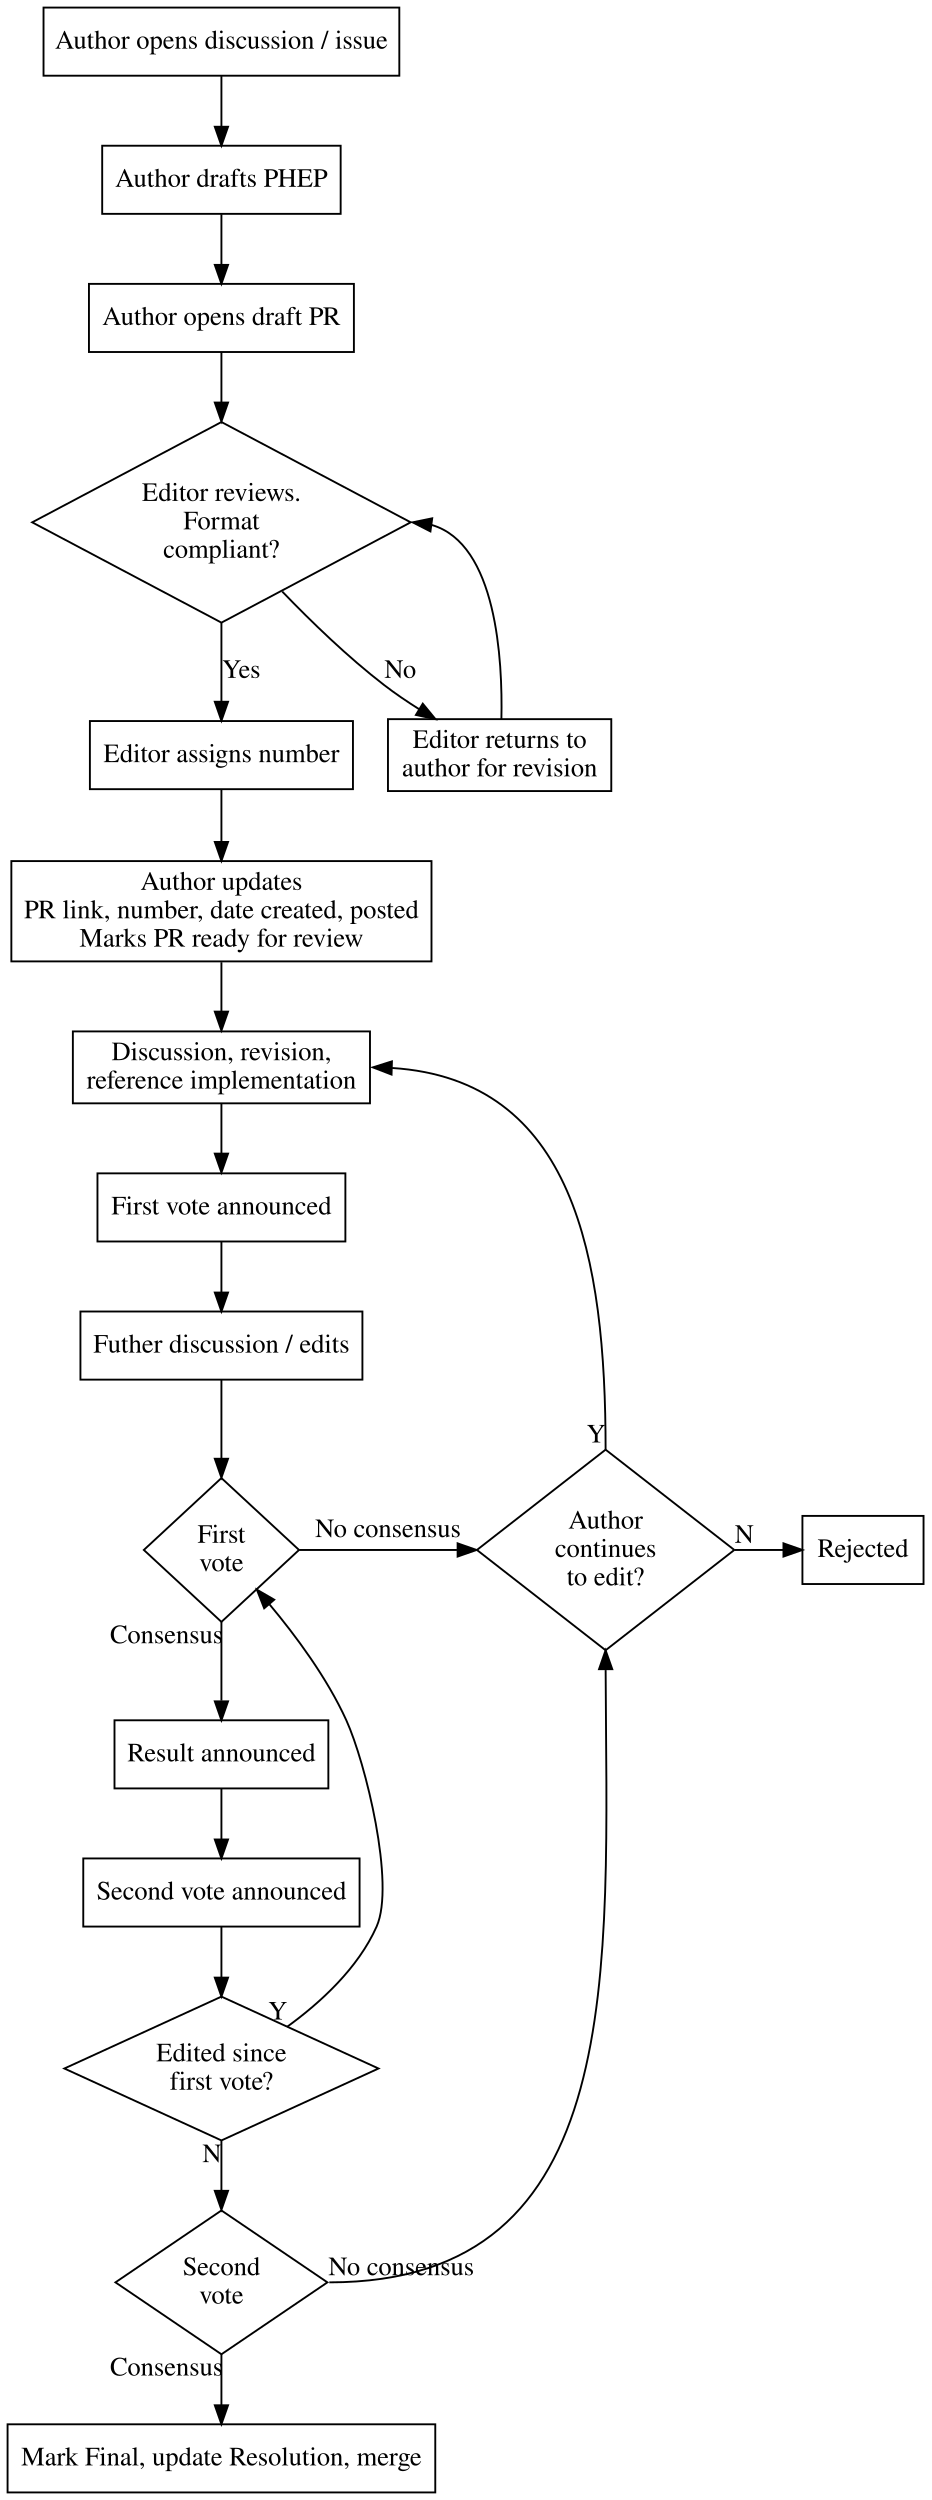
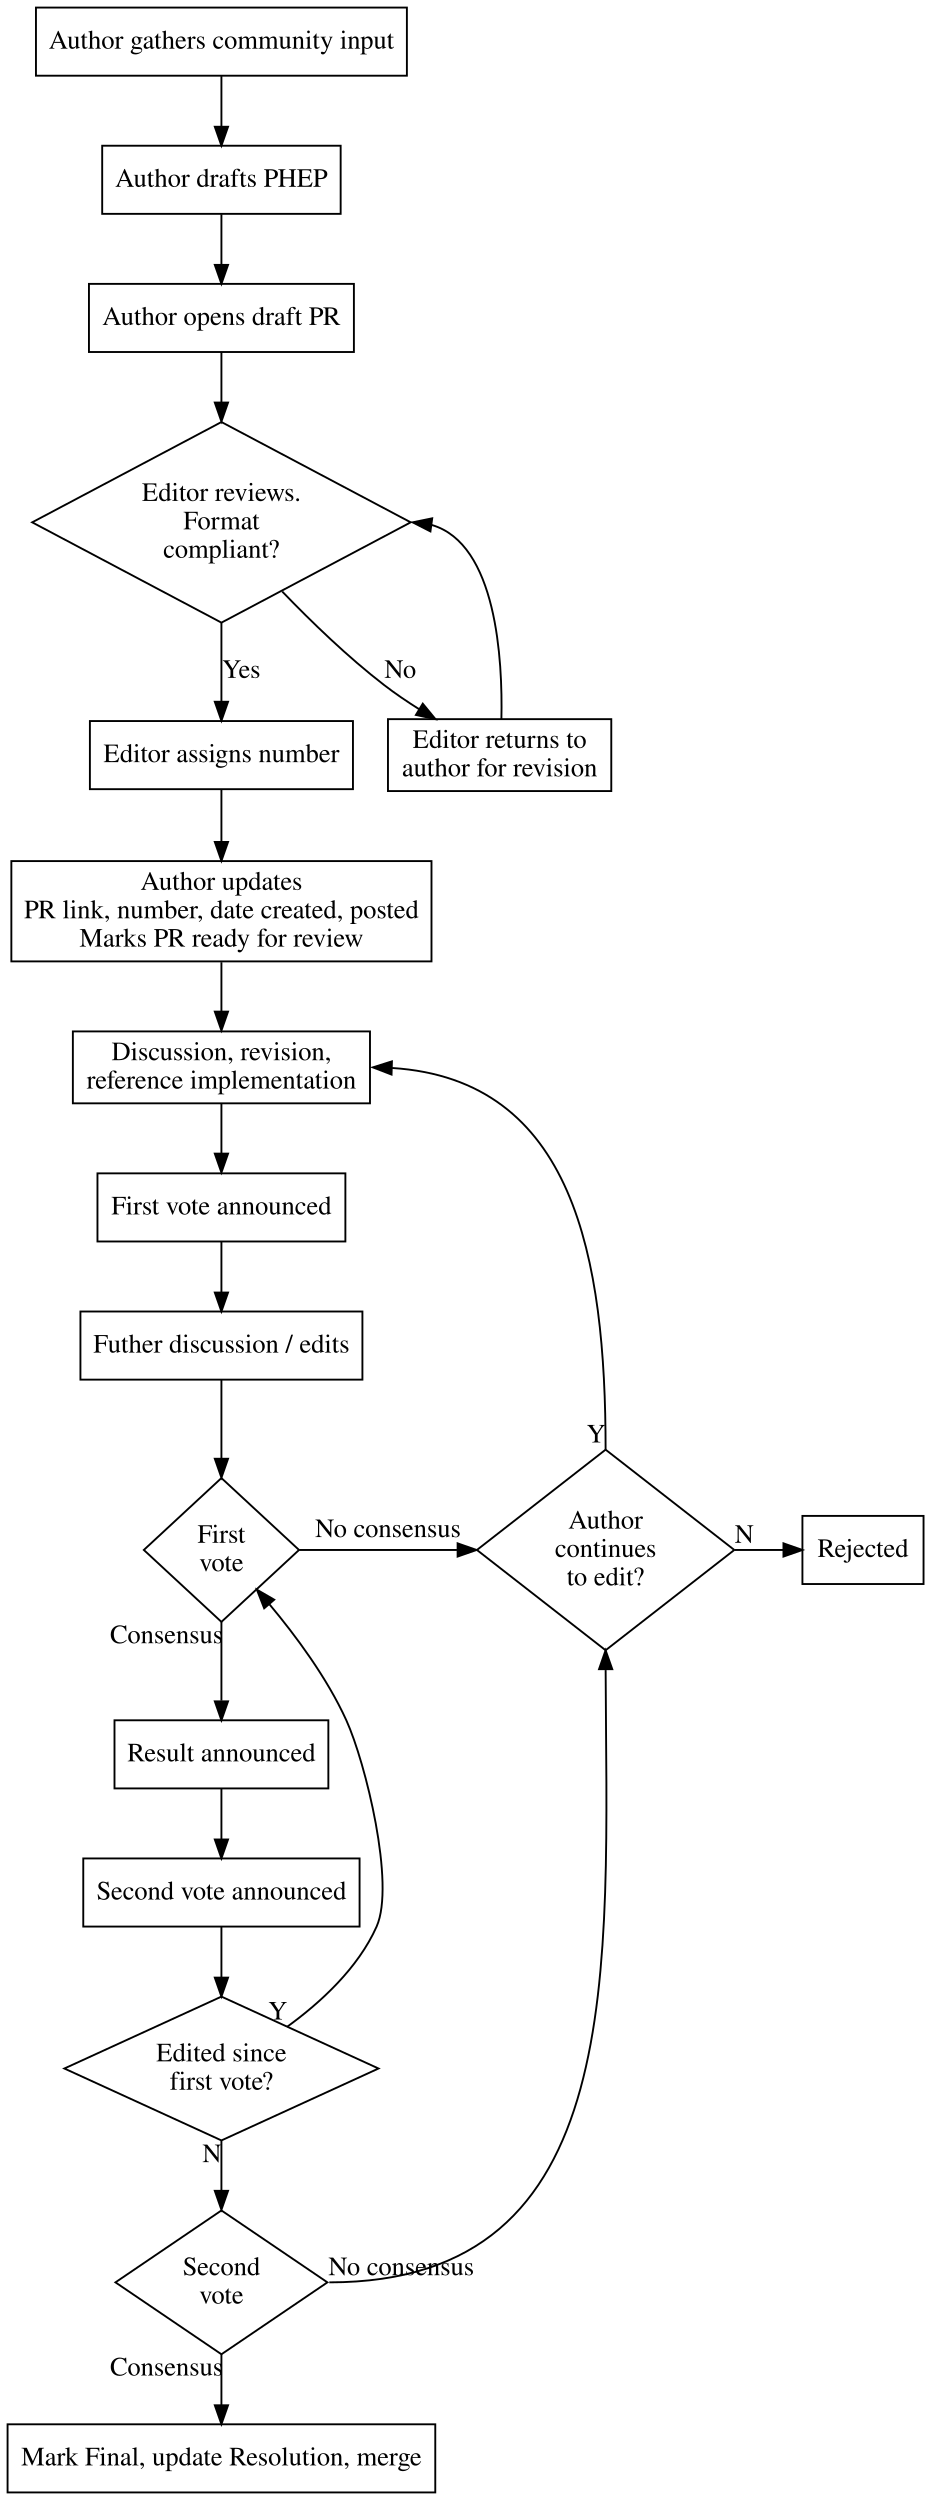
<svg xmlns="http://www.w3.org/2000/svg" width="492pt" height="1321pt" viewBox="0.00 0.00 492.00 1321.00">
  <g id="graph0" class="graph" transform="scale(1 1) rotate(0) translate(4 1317)">
    <g id="node1" class="node">
-       <polygon fill="none" stroke="black" points="207,-1313 19,-1313 19,-1277 207,-1277 207,-1313" />
-       <text text-anchor="middle" x="113" y="-1291.3" font-family="Times,serif" font-size="14.00">Author opens discussion / issue</text>
+       <polygon fill="none" stroke="black" points="211,-1313 15,-1313 15,-1277 211,-1277 211,-1313" />
+       <text text-anchor="middle" x="113" y="-1291.3" font-family="Times,serif" font-size="14.00">Author gathers community input</text>
    </g>
    <g id="node2" class="node">
      <polygon fill="none" stroke="black" points="176,-1240 50,-1240 50,-1204 176,-1204 176,-1240" />
      <text text-anchor="middle" x="113" y="-1218.3" font-family="Times,serif" font-size="14.00">Author drafts PHEP</text>
    </g>
    <g id="edge1" class="edge">
      <path fill="none" stroke="black" d="M113,-1276.81C113,-1268.79 113,-1259.05 113,-1250.07" />
      <polygon fill="black" stroke="black" points="116.5,-1250.03 113,-1240.03 109.5,-1250.03 116.5,-1250.03" />
    </g>
    <g id="node3" class="node">
      <polygon fill="none" stroke="black" points="183,-1167 43,-1167 43,-1131 183,-1131 183,-1167" />
      <text text-anchor="middle" x="113" y="-1145.3" font-family="Times,serif" font-size="14.00">Author opens draft PR</text>
    </g>
    <g id="edge2" class="edge">
      <path fill="none" stroke="black" d="M113,-1203.81C113,-1195.79 113,-1186.05 113,-1177.07" />
      <polygon fill="black" stroke="black" points="116.5,-1177.03 113,-1167.03 109.5,-1177.03 116.5,-1177.03" />
    </g>
    <g id="node4" class="node">
      <polygon fill="none" stroke="black" points="113,-1094 13,-1041 113,-988 213,-1041 113,-1094" />
      <text text-anchor="middle" x="113" y="-1052.3" font-family="Times,serif" font-size="14.00">Editor reviews.</text>
      <text text-anchor="middle" x="113" y="-1037.3" font-family="Times,serif" font-size="14.00">Format</text>
      <text text-anchor="middle" x="113" y="-1022.3" font-family="Times,serif" font-size="14.00">compliant?</text>
    </g>
    <g id="edge3" class="edge">
      <path fill="none" stroke="black" d="M113,-1130.97C113,-1123.5 113,-1114.22 113,-1104.51" />
      <polygon fill="black" stroke="black" points="116.5,-1104.28 113,-1094.28 109.5,-1104.28 116.5,-1104.28" />
    </g>
    <g id="node5" class="node">
      <polygon fill="none" stroke="black" points="182.5,-936 43.5,-936 43.5,-900 182.5,-900 182.5,-936" />
      <text text-anchor="middle" x="113" y="-914.3" font-family="Times,serif" font-size="14.00">Editor assigns number</text>
    </g>
    <g id="edge4" class="edge">
      <path fill="none" stroke="black" d="M113,-987.98C113,-973.62 113,-958.6 113,-946.26" />
      <polygon fill="black" stroke="black" points="116.5,-946.18 113,-936.18 109.5,-946.18 116.5,-946.18" />
      <text text-anchor="middle" x="123.5" y="-958.8" font-family="Times,serif" font-size="14.00">Yes</text>
    </g>
    <g id="node16" class="node">
      <polygon fill="none" stroke="black" points="319,-937 201,-937 201,-899 319,-899 319,-937" />
      <text text-anchor="middle" x="260" y="-921.8" font-family="Times,serif" font-size="14.00">Editor returns to</text>
      <text text-anchor="middle" x="260" y="-906.8" font-family="Times,serif" font-size="14.00">author for revision</text>
    </g>
    <g id="edge16" class="edge">
      <path fill="none" stroke="black" d="M145.12,-1004.45C160.58,-988.38 179.87,-969.73 199,-955 204.76,-950.56 211.11,-946.26 217.48,-942.25" />
      <polygon fill="black" stroke="black" points="219.39,-945.19 226.11,-937 215.75,-939.21 219.39,-945.19" />
      <text text-anchor="middle" x="207.5" y="-958.8" font-family="Times,serif" font-size="14.00">No</text>
    </g>
    <g id="node6" class="node">
      <polygon fill="none" stroke="black" points="224,-862 2,-862 2,-809 224,-809 224,-862" />
      <text text-anchor="middle" x="113" y="-846.8" font-family="Times,serif" font-size="14.00">Author updates</text>
      <text text-anchor="middle" x="113" y="-831.8" font-family="Times,serif" font-size="14.00">PR link, number, date created, posted</text>
      <text text-anchor="middle" x="113" y="-816.8" font-family="Times,serif" font-size="14.00">Marks PR ready for review</text>
    </g>
    <g id="edge5" class="edge">
      <path fill="none" stroke="black" d="M113,-899.93C113,-891.86 113,-881.91 113,-872.3" />
      <polygon fill="black" stroke="black" points="116.5,-872.12 113,-862.12 109.5,-872.12 116.5,-872.12" />
    </g>
    <g id="node7" class="node">
      <polygon fill="none" stroke="black" points="191.5,-772 34.5,-772 34.5,-734 191.5,-734 191.5,-772" />
      <text text-anchor="middle" x="113" y="-756.8" font-family="Times,serif" font-size="14.00">Discussion, revision,</text>
      <text text-anchor="middle" x="113" y="-741.8" font-family="Times,serif" font-size="14.00">reference implementation</text>
    </g>
    <g id="edge6" class="edge">
      <path fill="none" stroke="black" d="M113,-808.59C113,-800.31 113,-791.11 113,-782.65" />
      <polygon fill="black" stroke="black" points="116.5,-782.47 113,-772.47 109.5,-782.47 116.5,-782.47" />
    </g>
    <g id="node8" class="node">
      <polygon fill="none" stroke="black" points="178.5,-697 47.5,-697 47.5,-661 178.5,-661 178.5,-697" />
      <text text-anchor="middle" x="113" y="-675.3" font-family="Times,serif" font-size="14.00">First vote announced</text>
    </g>
    <g id="edge7" class="edge">
      <path fill="none" stroke="black" d="M113,-733.83C113,-725.89 113,-716.41 113,-707.63" />
      <polygon fill="black" stroke="black" points="116.5,-707.42 113,-697.42 109.5,-707.42 116.5,-707.42" />
    </g>
    <g id="node9" class="node">
      <polygon fill="none" stroke="black" points="187.5,-624 38.5,-624 38.5,-588 187.5,-588 187.5,-624" />
      <text text-anchor="middle" x="113" y="-602.3" font-family="Times,serif" font-size="14.00">Futher discussion / edits</text>
    </g>
    <g id="edge8" class="edge">
      <path fill="none" stroke="black" d="M113,-660.81C113,-652.79 113,-643.05 113,-634.07" />
      <polygon fill="black" stroke="black" points="116.5,-634.03 113,-624.03 109.5,-634.03 116.5,-634.03" />
    </g>
    <g id="node10" class="node">
      <polygon fill="none" stroke="black" points="113,-536 72,-498 113,-460 154,-498 113,-536" />
      <text text-anchor="middle" x="113" y="-501.8" font-family="Times,serif" font-size="14.00">First</text>
      <text text-anchor="middle" x="113" y="-486.8" font-family="Times,serif" font-size="14.00">vote</text>
    </g>
    <g id="edge9" class="edge">
      <path fill="none" stroke="black" d="M113,-587.97C113,-576.65 113,-561.19 113,-546.33" />
      <polygon fill="black" stroke="black" points="116.5,-546.2 113,-536.2 109.5,-546.2 116.5,-546.2" />
    </g>
    <g id="node17" class="node">
      <polygon fill="none" stroke="black" points="316,-551 248,-498 316,-445 384,-498 316,-551" />
      <text text-anchor="middle" x="316" y="-509.3" font-family="Times,serif" font-size="14.00">Author</text>
      <text text-anchor="middle" x="316" y="-494.3" font-family="Times,serif" font-size="14.00">continues</text>
      <text text-anchor="middle" x="316" y="-479.3" font-family="Times,serif" font-size="14.00">to edit?</text>
    </g>
    <g id="node18" class="node">
      <polygon fill="none" stroke="black" points="484,-516 420,-516 420,-480 484,-480 484,-516" />
      <text text-anchor="middle" x="452" y="-494.3" font-family="Times,serif" font-size="14.00">Rejected</text>
    </g>
    <g id="node11" class="node">
      <polygon fill="none" stroke="black" points="169.5,-408 56.5,-408 56.5,-372 169.5,-372 169.5,-408" />
      <text text-anchor="middle" x="113" y="-386.3" font-family="Times,serif" font-size="14.00">Result announced</text>
    </g>
    <g id="edge11" class="edge">
      <path fill="none" stroke="black" d="M113,-459.93C113,-446.26 113,-431.03 113,-418.37" />
      <polygon fill="black" stroke="black" points="116.5,-418.02 113,-408.02 109.5,-418.02 116.5,-418.02" />
      <text text-anchor="middle" x="84" y="-448.73" font-family="Times,serif" font-size="14.00">Consensus</text>
    </g>
    <g id="edge18" class="edge">
      <path fill="none" stroke="black" d="M154.08,-498C178.02,-498 209.01,-498 237.46,-498" />
      <polygon fill="black" stroke="black" points="237.8,-501.5 247.8,-498 237.8,-494.5 237.8,-501.5" />
      <text text-anchor="middle" x="201" y="-504.8" font-family="Times,serif" font-size="14.00">No consensus</text>
    </g>
    <g id="node13" class="node">
      <polygon fill="none" stroke="black" points="186,-335 40,-335 40,-299 186,-299 186,-335" />
      <text text-anchor="middle" x="113" y="-313.3" font-family="Times,serif" font-size="14.00">Second vote announced</text>
    </g>
    <g id="edge12" class="edge">
      <path fill="none" stroke="black" d="M113,-371.81C113,-363.79 113,-354.05 113,-345.07" />
      <polygon fill="black" stroke="black" points="116.5,-345.03 113,-335.03 109.5,-345.03 116.5,-345.03" />
    </g>
    <g id="node12" class="node">
      <polygon fill="none" stroke="black" points="113,-262 30,-224 113,-186 196,-224 113,-262" />
      <text text-anchor="middle" x="113" y="-227.8" font-family="Times,serif" font-size="14.00">Edited since</text>
      <text text-anchor="middle" x="113" y="-212.8" font-family="Times,serif" font-size="14.00">first vote?</text>
    </g>
    <g id="edge10" class="edge">
      <path fill="none" stroke="black" d="M147.79,-246.09C165.48,-258.94 185.26,-277.1 195,-299 204.95,-321.37 189.14,-385.72 179,-408 168.8,-430.42 152.29,-452.68 138.34,-469.33" />
      <polygon fill="black" stroke="black" points="135.59,-467.16 131.73,-477.03 140.9,-471.72 135.59,-467.16" />
      <text text-anchor="middle" x="142.79" y="-249.89" font-family="Times,serif" font-size="14.00">Y</text>
    </g>
    <g id="node14" class="node">
      <polygon fill="none" stroke="black" points="113,-149 57,-111 113,-73 169,-111 113,-149" />
      <text text-anchor="middle" x="113" y="-114.8" font-family="Times,serif" font-size="14.00">Second</text>
      <text text-anchor="middle" x="113" y="-99.8" font-family="Times,serif" font-size="14.00">vote</text>
    </g>
    <g id="edge14" class="edge">
      <path fill="none" stroke="black" d="M113,-185.73C113,-177.31 113,-168.26 113,-159.48" />
      <polygon fill="black" stroke="black" points="116.5,-159.36 113,-149.36 109.5,-159.36 116.5,-159.36" />
      <text text-anchor="middle" x="108" y="-174.53" font-family="Times,serif" font-size="14.00">N</text>
    </g>
    <g id="edge13" class="edge">
      <path fill="none" stroke="black" d="M113,-298.88C113,-291.25 113,-281.83 113,-272.31" />
      <polygon fill="black" stroke="black" points="116.5,-272.02 113,-262.02 109.5,-272.02 116.5,-272.02" />
    </g>
    <g id="node15" class="node">
      <polygon fill="none" stroke="black" points="226,-36 0,-36 0,0 226,0 226,-36" />
      <text text-anchor="middle" x="113" y="-14.3" font-family="Times,serif" font-size="14.00">Mark Final, update Resolution, merge</text>
    </g>
    <g id="edge15" class="edge">
      <path fill="none" stroke="black" d="M113,-72.99C113,-63.99 113,-54.54 113,-46.1" />
      <polygon fill="black" stroke="black" points="116.5,-46.06 113,-36.06 109.5,-46.06 116.5,-46.06" />
      <text text-anchor="middle" x="84" y="-61.79" font-family="Times,serif" font-size="14.00">Consensus</text>
    </g>
    <g id="edge20" class="edge">
      <path fill="none" stroke="black" d="M170,-111C328.53,-111 316.61,-275.68 316.02,-434.55" />
      <polygon fill="black" stroke="black" points="312.52,-434.99 316,-445 319.52,-435.01 312.52,-434.99" />
      <text text-anchor="middle" x="208" y="-114.8" font-family="Times,serif" font-size="14.00">No consensus</text>
    </g>
    <g id="edge17" class="edge">
      <path fill="none" stroke="black" d="M260.94,-937C261.63,-968.15 258.5,-1029.75 224.02,-1039.64" />
      <polygon fill="black" stroke="black" points="223.44,-1036.19 214,-1041 224.38,-1043.13 223.44,-1036.19" />
    </g>
    <g id="edge19" class="edge">
      <path fill="none" stroke="black" d="M316,-551C316,-652.62 299.28,-746.56 203.18,-752.68" />
      <polygon fill="black" stroke="black" points="202.89,-749.19 193,-753 203.1,-756.19 202.89,-749.19" />
      <text text-anchor="middle" x="311" y="-554.8" font-family="Times,serif" font-size="14.00">Y</text>
    </g>
    <g id="edge21" class="edge">
      <path fill="none" stroke="black" d="M384.27,-498C392.82,-498 401.38,-498 409.94,-498" />
      <polygon fill="black" stroke="black" points="409.98,-501.5 419.98,-498 409.98,-494.5 409.98,-501.5" />
      <text text-anchor="middle" x="389.27" y="-501.8" font-family="Times,serif" font-size="14.00">N</text>
    </g>
  </g>
</svg>
